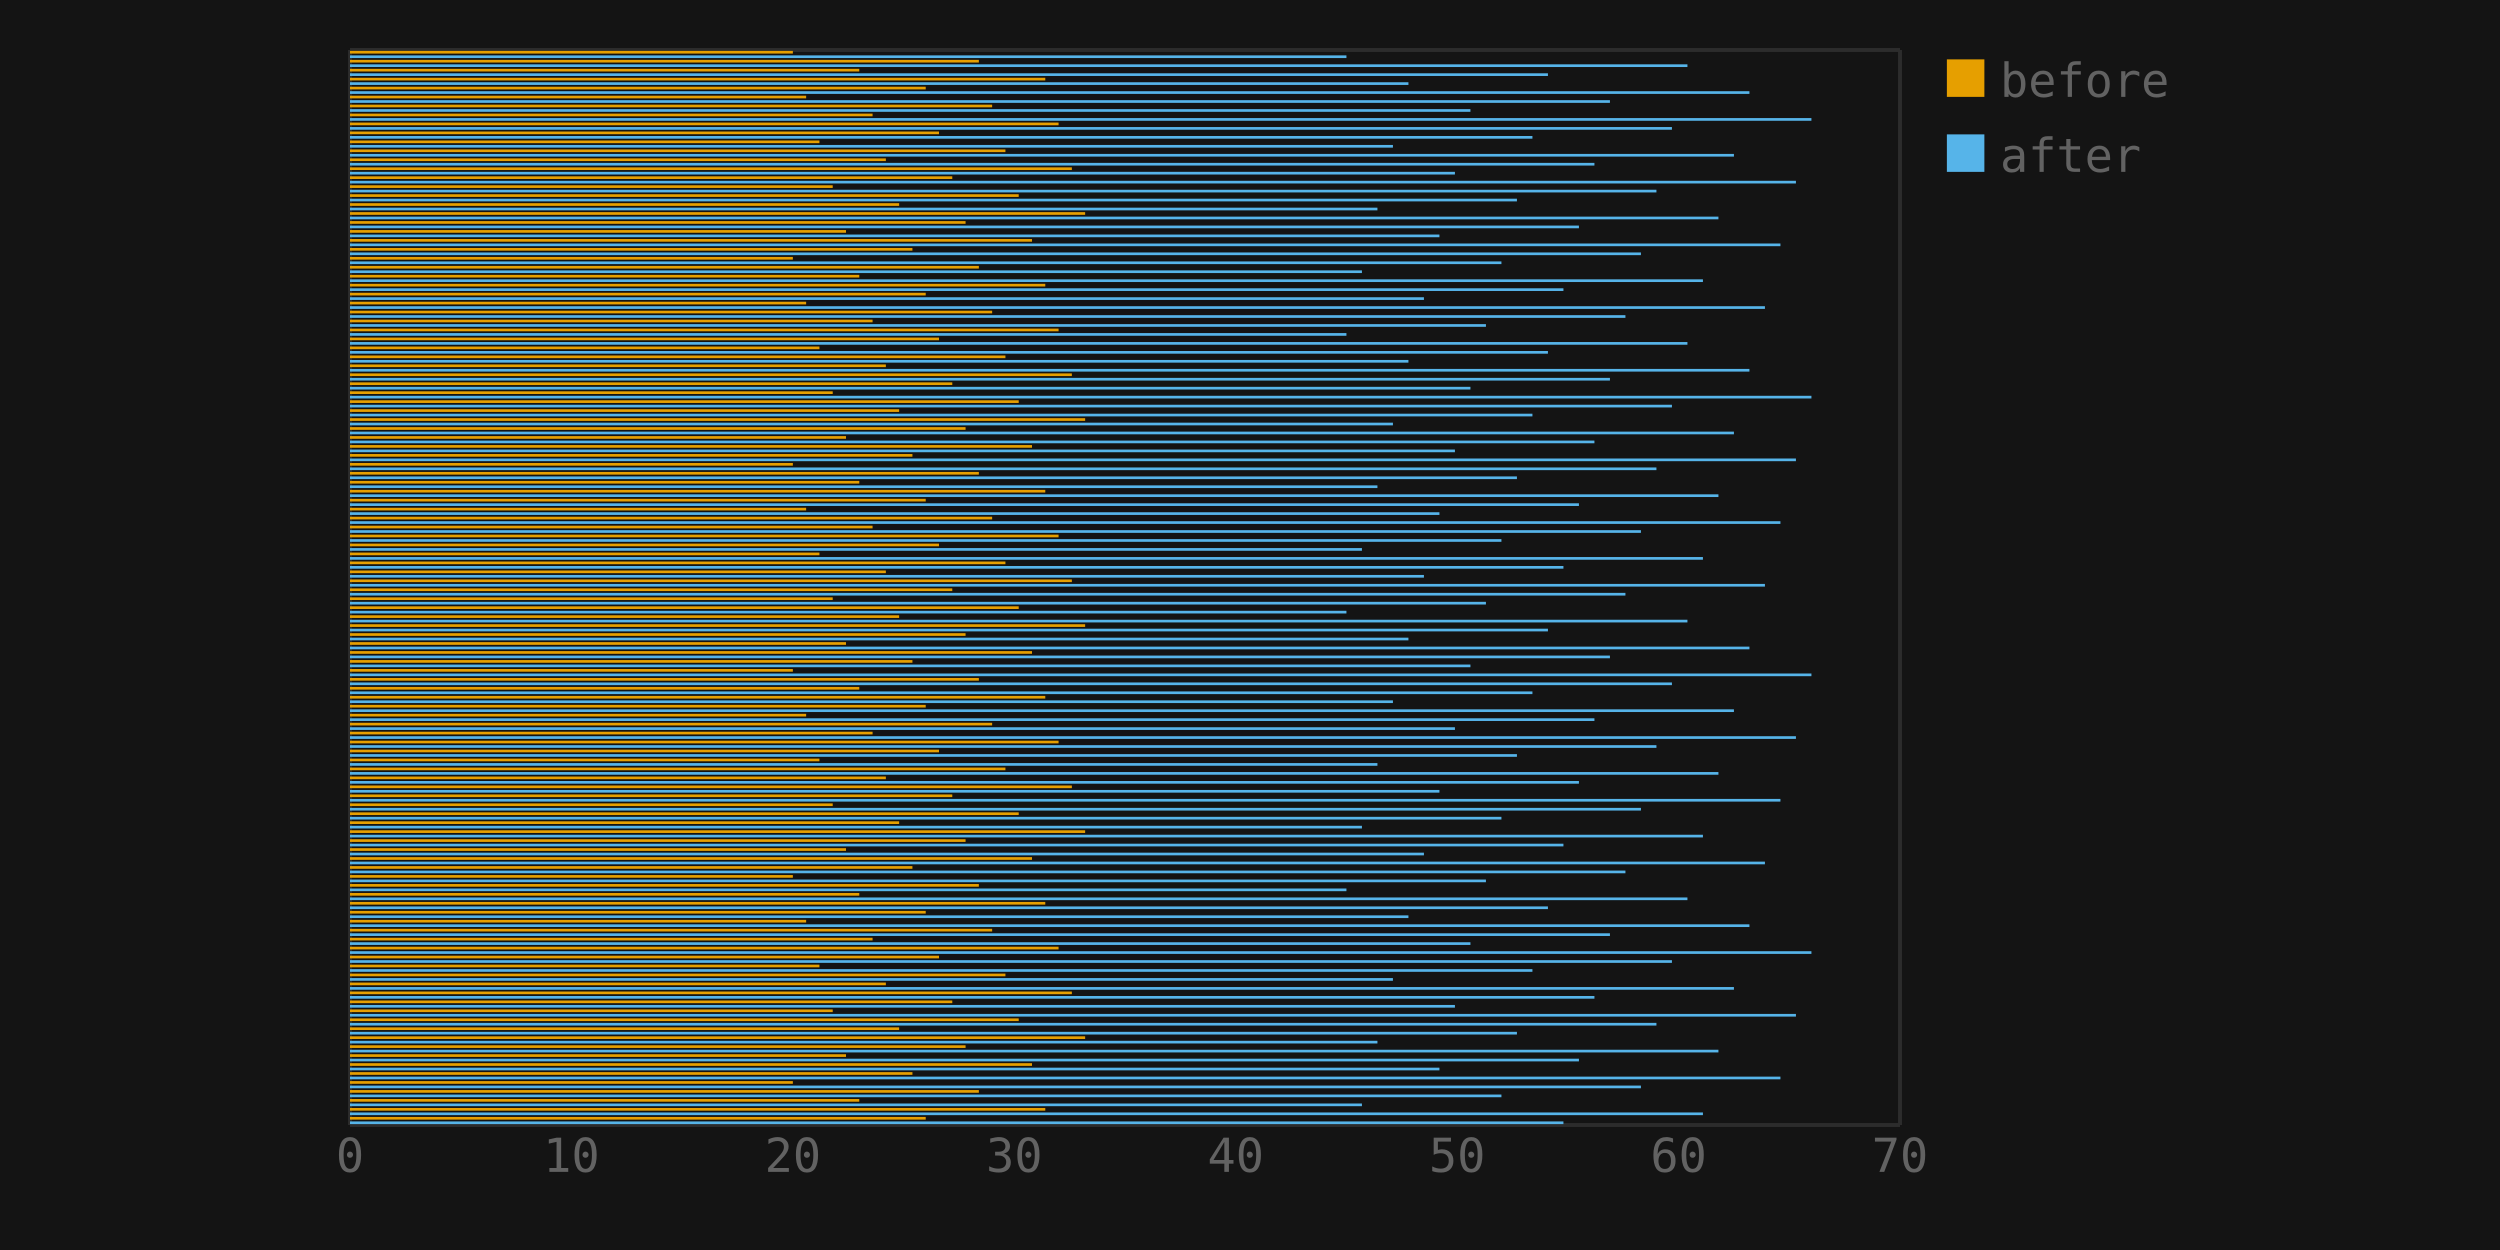
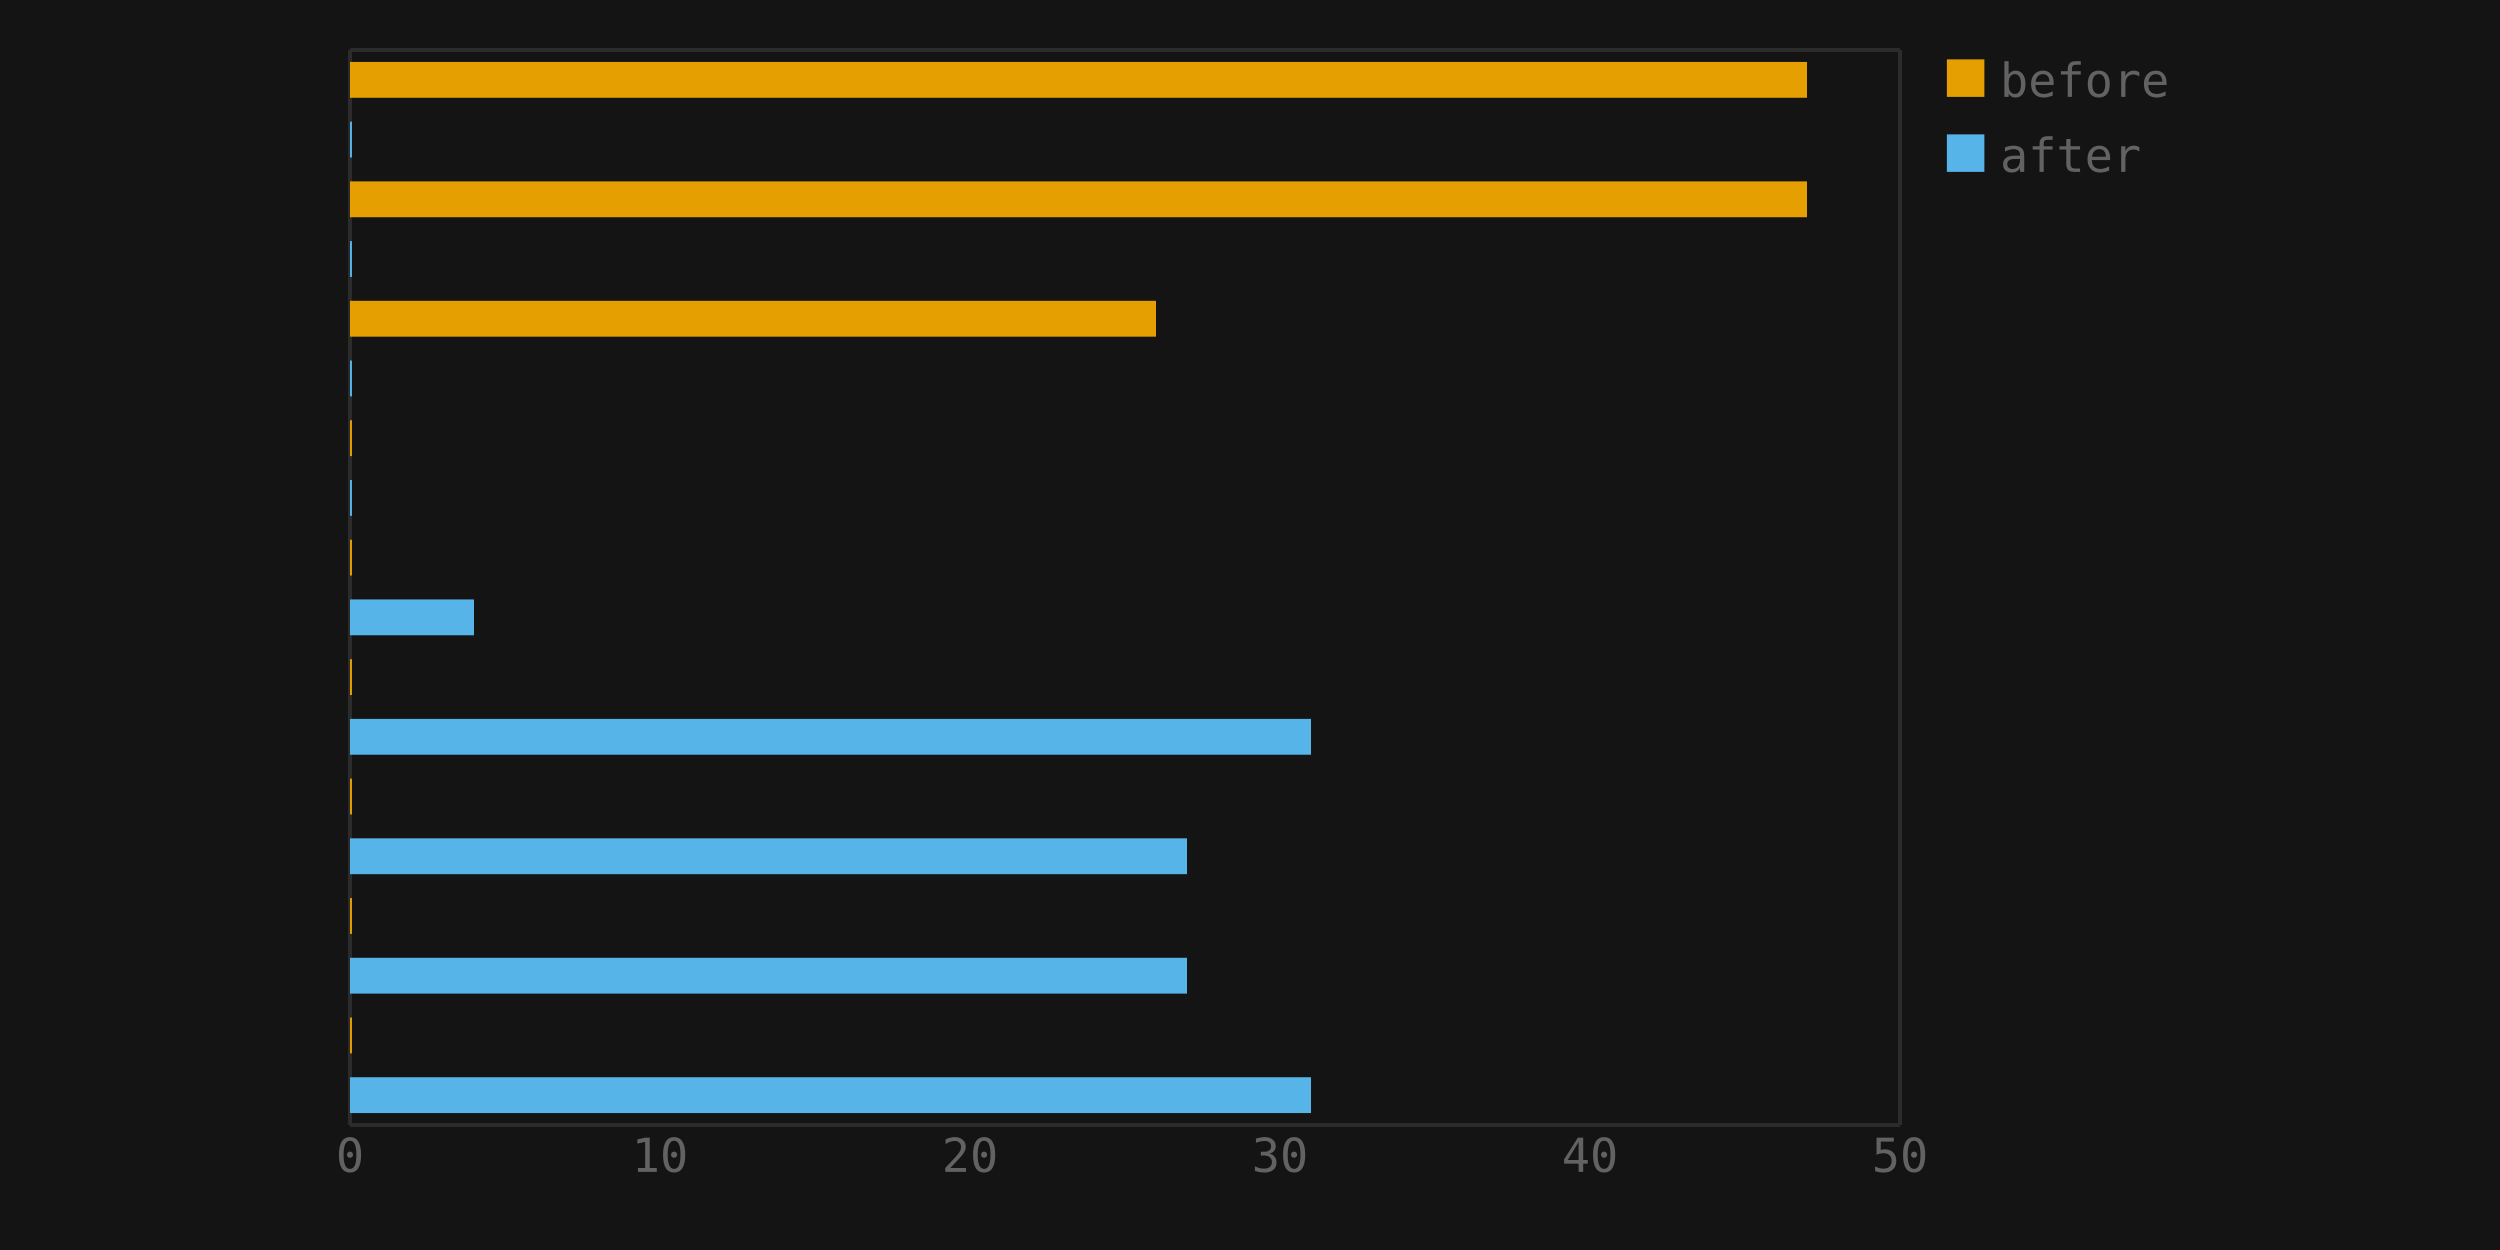
<svg xmlns="http://www.w3.org/2000/svg" viewBox="0 0 640 320" width="640" height="320">
  <rect width="100%" height="100%" fill="#141414" />
  <line x1="89.6" y1="12.8" x2="89.6" y2="288" stroke="#2c2c2c" stroke-width="1" />
  <line x1="89.6" y1="288" x2="486.4" y2="288" stroke="#2c2c2c" stroke-width="1" />
  <line x1="486.4" y1="12.8" x2="486.4" y2="288" stroke="#2c2c2c" stroke-width="1" />
  <line x1="89.6" y1="12.8" x2="486.4" y2="12.8" stroke="#2c2c2c" stroke-width="1" />
  <text x="89.6" y="300" text-anchor="middle" font-size="12" font-family="monospace" fill="#626262">0</text>
-   <text x="146.286" y="300" text-anchor="middle" font-size="12" font-family="monospace" fill="#626262">10</text>
-   <text x="202.971" y="300" text-anchor="middle" font-size="12" font-family="monospace" fill="#626262">20</text>
-   <text x="259.657" y="300" text-anchor="middle" font-size="12" font-family="monospace" fill="#626262">30</text>
-   <text x="316.343" y="300" text-anchor="middle" font-size="12" font-family="monospace" fill="#626262">40</text>
-   <text x="373.029" y="300" text-anchor="middle" font-size="12" font-family="monospace" fill="#626262">50</text>
-   <text x="429.714" y="300" text-anchor="middle" font-size="12" font-family="monospace" fill="#626262">60</text>
-   <text x="486.4" y="300" text-anchor="middle" font-size="12" font-family="monospace" fill="#626262">70</text>
+   <text x="168.96" y="300" text-anchor="middle" font-size="12" font-family="monospace" fill="#626262">10</text>
+   <text x="248.32" y="300" text-anchor="middle" font-size="12" font-family="monospace" fill="#626262">20</text>
+   <text x="327.68" y="300" text-anchor="middle" font-size="12" font-family="monospace" fill="#626262">30</text>
+   <text x="407.04" y="300" text-anchor="middle" font-size="12" font-family="monospace" fill="#626262">40</text>
+   <text x="486.4" y="300" text-anchor="middle" font-size="12" font-family="monospace" fill="#626262">50</text>
  <rect x="498.4" y="15.2" width="9.6" height="9.6" fill="#e69f00" />
  <text x="512" y="24.8" text-anchor="start" font-size="12" font-family="monospace" fill="#626262">before</text>
  <rect x="498.4" y="34.4" width="9.6" height="9.6" fill="#56b4e9" />
  <text x="512" y="44" text-anchor="start" font-size="12" font-family="monospace" fill="#626262">after</text>
-   <rect x="89.6" y="13.029" width="113.371" height="0.688" fill="#e69f00" />
-   <rect x="89.6" y="15.323" width="160.987" height="0.688" fill="#e69f00" />
-   <rect x="89.6" y="17.616" width="130.377" height="0.688" fill="#e69f00" />
-   <rect x="89.6" y="19.909" width="177.993" height="0.688" fill="#e69f00" />
-   <rect x="89.6" y="22.203" width="147.383" height="0.688" fill="#e69f00" />
-   <rect x="89.6" y="24.496" width="116.773" height="0.688" fill="#e69f00" />
-   <rect x="89.6" y="26.789" width="164.389" height="0.688" fill="#e69f00" />
-   <rect x="89.6" y="29.083" width="133.778" height="0.688" fill="#e69f00" />
-   <rect x="89.6" y="31.376" width="181.394" height="0.688" fill="#e69f00" />
-   <rect x="89.6" y="33.669" width="150.784" height="0.688" fill="#e69f00" />
-   <rect x="89.6" y="35.963" width="120.174" height="0.688" fill="#e69f00" />
-   <rect x="89.6" y="38.256" width="167.79" height="0.688" fill="#e69f00" />
-   <rect x="89.6" y="40.549" width="137.179" height="0.688" fill="#e69f00" />
-   <rect x="89.6" y="42.843" width="184.795" height="0.688" fill="#e69f00" />
-   <rect x="89.6" y="45.136" width="154.185" height="0.688" fill="#e69f00" />
-   <rect x="89.6" y="47.429" width="123.575" height="0.688" fill="#e69f00" />
-   <rect x="89.6" y="49.723" width="171.191" height="0.688" fill="#e69f00" />
-   <rect x="89.6" y="52.016" width="140.581" height="0.688" fill="#e69f00" />
-   <rect x="89.6" y="54.309" width="188.197" height="0.688" fill="#e69f00" />
-   <rect x="89.6" y="56.603" width="157.586" height="0.688" fill="#e69f00" />
-   <rect x="89.6" y="58.896" width="126.976" height="0.688" fill="#e69f00" />
-   <rect x="89.6" y="61.189" width="174.592" height="0.688" fill="#e69f00" />
-   <rect x="89.6" y="63.483" width="143.982" height="0.688" fill="#e69f00" />
-   <rect x="89.6" y="65.776" width="113.371" height="0.688" fill="#e69f00" />
-   <rect x="89.6" y="68.069" width="160.987" height="0.688" fill="#e69f00" />
-   <rect x="89.6" y="70.363" width="130.377" height="0.688" fill="#e69f00" />
-   <rect x="89.6" y="72.656" width="177.993" height="0.688" fill="#e69f00" />
-   <rect x="89.6" y="74.949" width="147.383" height="0.688" fill="#e69f00" />
-   <rect x="89.6" y="77.243" width="116.773" height="0.688" fill="#e69f00" />
-   <rect x="89.6" y="79.536" width="164.389" height="0.688" fill="#e69f00" />
-   <rect x="89.6" y="81.829" width="133.778" height="0.688" fill="#e69f00" />
-   <rect x="89.6" y="84.123" width="181.394" height="0.688" fill="#e69f00" />
-   <rect x="89.6" y="86.416" width="150.784" height="0.688" fill="#e69f00" />
-   <rect x="89.6" y="88.709" width="120.174" height="0.688" fill="#e69f00" />
-   <rect x="89.6" y="91.003" width="167.79" height="0.688" fill="#e69f00" />
-   <rect x="89.6" y="93.296" width="137.179" height="0.688" fill="#e69f00" />
-   <rect x="89.6" y="95.589" width="184.795" height="0.688" fill="#e69f00" />
-   <rect x="89.6" y="97.883" width="154.185" height="0.688" fill="#e69f00" />
-   <rect x="89.6" y="100.176" width="123.575" height="0.688" fill="#e69f00" />
-   <rect x="89.6" y="102.469" width="171.191" height="0.688" fill="#e69f00" />
-   <rect x="89.6" y="104.763" width="140.581" height="0.688" fill="#e69f00" />
-   <rect x="89.6" y="107.056" width="188.197" height="0.688" fill="#e69f00" />
-   <rect x="89.6" y="109.349" width="157.586" height="0.688" fill="#e69f00" />
-   <rect x="89.6" y="111.643" width="126.976" height="0.688" fill="#e69f00" />
-   <rect x="89.6" y="113.936" width="174.592" height="0.688" fill="#e69f00" />
-   <rect x="89.6" y="116.229" width="143.982" height="0.688" fill="#e69f00" />
-   <rect x="89.6" y="118.523" width="113.371" height="0.688" fill="#e69f00" />
-   <rect x="89.6" y="120.816" width="160.987" height="0.688" fill="#e69f00" />
-   <rect x="89.6" y="123.109" width="130.377" height="0.688" fill="#e69f00" />
-   <rect x="89.6" y="125.403" width="177.993" height="0.688" fill="#e69f00" />
-   <rect x="89.6" y="127.696" width="147.383" height="0.688" fill="#e69f00" />
-   <rect x="89.6" y="129.989" width="116.773" height="0.688" fill="#e69f00" />
-   <rect x="89.6" y="132.283" width="164.389" height="0.688" fill="#e69f00" />
-   <rect x="89.6" y="134.576" width="133.778" height="0.688" fill="#e69f00" />
-   <rect x="89.6" y="136.869" width="181.394" height="0.688" fill="#e69f00" />
-   <rect x="89.6" y="139.163" width="150.784" height="0.688" fill="#e69f00" />
-   <rect x="89.6" y="141.456" width="120.174" height="0.688" fill="#e69f00" />
-   <rect x="89.6" y="143.749" width="167.79" height="0.688" fill="#e69f00" />
-   <rect x="89.6" y="146.043" width="137.179" height="0.688" fill="#e69f00" />
-   <rect x="89.6" y="148.336" width="184.795" height="0.688" fill="#e69f00" />
-   <rect x="89.6" y="150.629" width="154.185" height="0.688" fill="#e69f00" />
-   <rect x="89.6" y="152.923" width="123.575" height="0.688" fill="#e69f00" />
-   <rect x="89.6" y="155.216" width="171.191" height="0.688" fill="#e69f00" />
-   <rect x="89.6" y="157.509" width="140.581" height="0.688" fill="#e69f00" />
-   <rect x="89.6" y="159.803" width="188.197" height="0.688" fill="#e69f00" />
-   <rect x="89.6" y="162.096" width="157.586" height="0.688" fill="#e69f00" />
-   <rect x="89.6" y="164.389" width="126.976" height="0.688" fill="#e69f00" />
-   <rect x="89.6" y="166.683" width="174.592" height="0.688" fill="#e69f00" />
-   <rect x="89.6" y="168.976" width="143.982" height="0.688" fill="#e69f00" />
-   <rect x="89.6" y="171.269" width="113.371" height="0.688" fill="#e69f00" />
-   <rect x="89.6" y="173.563" width="160.987" height="0.688" fill="#e69f00" />
-   <rect x="89.6" y="175.856" width="130.377" height="0.688" fill="#e69f00" />
-   <rect x="89.6" y="178.149" width="177.993" height="0.688" fill="#e69f00" />
-   <rect x="89.6" y="180.443" width="147.383" height="0.688" fill="#e69f00" />
-   <rect x="89.6" y="182.736" width="116.773" height="0.688" fill="#e69f00" />
-   <rect x="89.6" y="185.029" width="164.389" height="0.688" fill="#e69f00" />
-   <rect x="89.6" y="187.323" width="133.778" height="0.688" fill="#e69f00" />
-   <rect x="89.6" y="189.616" width="181.394" height="0.688" fill="#e69f00" />
-   <rect x="89.6" y="191.909" width="150.784" height="0.688" fill="#e69f00" />
-   <rect x="89.6" y="194.203" width="120.174" height="0.688" fill="#e69f00" />
-   <rect x="89.6" y="196.496" width="167.79" height="0.688" fill="#e69f00" />
-   <rect x="89.6" y="198.789" width="137.179" height="0.688" fill="#e69f00" />
-   <rect x="89.6" y="201.083" width="184.795" height="0.688" fill="#e69f00" />
-   <rect x="89.6" y="203.376" width="154.185" height="0.688" fill="#e69f00" />
-   <rect x="89.6" y="205.669" width="123.575" height="0.688" fill="#e69f00" />
-   <rect x="89.6" y="207.963" width="171.191" height="0.688" fill="#e69f00" />
-   <rect x="89.6" y="210.256" width="140.581" height="0.688" fill="#e69f00" />
-   <rect x="89.6" y="212.549" width="188.197" height="0.688" fill="#e69f00" />
-   <rect x="89.6" y="214.843" width="157.586" height="0.688" fill="#e69f00" />
-   <rect x="89.6" y="217.136" width="126.976" height="0.688" fill="#e69f00" />
-   <rect x="89.6" y="219.429" width="174.592" height="0.688" fill="#e69f00" />
-   <rect x="89.6" y="221.723" width="143.982" height="0.688" fill="#e69f00" />
-   <rect x="89.6" y="224.016" width="113.371" height="0.688" fill="#e69f00" />
-   <rect x="89.6" y="226.309" width="160.987" height="0.688" fill="#e69f00" />
-   <rect x="89.6" y="228.603" width="130.377" height="0.688" fill="#e69f00" />
-   <rect x="89.6" y="230.896" width="177.993" height="0.688" fill="#e69f00" />
-   <rect x="89.6" y="233.189" width="147.383" height="0.688" fill="#e69f00" />
-   <rect x="89.6" y="235.483" width="116.773" height="0.688" fill="#e69f00" />
-   <rect x="89.6" y="237.776" width="164.389" height="0.688" fill="#e69f00" />
-   <rect x="89.6" y="240.069" width="133.778" height="0.688" fill="#e69f00" />
-   <rect x="89.6" y="242.363" width="181.394" height="0.688" fill="#e69f00" />
-   <rect x="89.6" y="244.656" width="150.784" height="0.688" fill="#e69f00" />
-   <rect x="89.6" y="246.949" width="120.174" height="0.688" fill="#e69f00" />
-   <rect x="89.6" y="249.243" width="167.79" height="0.688" fill="#e69f00" />
-   <rect x="89.6" y="251.536" width="137.179" height="0.688" fill="#e69f00" />
-   <rect x="89.6" y="253.829" width="184.795" height="0.688" fill="#e69f00" />
-   <rect x="89.6" y="256.123" width="154.185" height="0.688" fill="#e69f00" />
-   <rect x="89.6" y="258.416" width="123.575" height="0.688" fill="#e69f00" />
-   <rect x="89.6" y="260.709" width="171.191" height="0.688" fill="#e69f00" />
-   <rect x="89.6" y="263.003" width="140.581" height="0.688" fill="#e69f00" />
-   <rect x="89.6" y="265.296" width="188.197" height="0.688" fill="#e69f00" />
-   <rect x="89.6" y="267.589" width="157.586" height="0.688" fill="#e69f00" />
-   <rect x="89.6" y="269.883" width="126.976" height="0.688" fill="#e69f00" />
-   <rect x="89.6" y="272.176" width="174.592" height="0.688" fill="#e69f00" />
-   <rect x="89.6" y="274.469" width="143.982" height="0.688" fill="#e69f00" />
-   <rect x="89.6" y="276.763" width="113.371" height="0.688" fill="#e69f00" />
-   <rect x="89.6" y="279.056" width="160.987" height="0.688" fill="#e69f00" />
-   <rect x="89.6" y="281.349" width="130.377" height="0.688" fill="#e69f00" />
-   <rect x="89.6" y="283.643" width="177.993" height="0.688" fill="#e69f00" />
-   <rect x="89.6" y="285.936" width="147.383" height="0.688" fill="#e69f00" />
-   <rect x="89.6" y="14.176" width="255.086" height="0.688" fill="#56b4e9" />
-   <rect x="89.6" y="16.469" width="342.382" height="0.688" fill="#56b4e9" />
-   <rect x="89.6" y="18.763" width="306.67" height="0.688" fill="#56b4e9" />
-   <rect x="89.6" y="21.056" width="270.958" height="0.688" fill="#56b4e9" />
-   <rect x="89.6" y="23.349" width="358.254" height="0.688" fill="#56b4e9" />
-   <rect x="89.6" y="25.643" width="322.542" height="0.688" fill="#56b4e9" />
-   <rect x="89.6" y="27.936" width="286.83" height="0.688" fill="#56b4e9" />
-   <rect x="89.6" y="30.229" width="374.126" height="0.688" fill="#56b4e9" />
-   <rect x="89.6" y="32.523" width="338.414" height="0.688" fill="#56b4e9" />
-   <rect x="89.6" y="34.816" width="302.702" height="0.688" fill="#56b4e9" />
-   <rect x="89.6" y="37.109" width="266.99" height="0.688" fill="#56b4e9" />
-   <rect x="89.6" y="39.403" width="354.286" height="0.688" fill="#56b4e9" />
-   <rect x="89.6" y="41.696" width="318.574" height="0.688" fill="#56b4e9" />
-   <rect x="89.6" y="43.989" width="282.862" height="0.688" fill="#56b4e9" />
-   <rect x="89.6" y="46.283" width="370.158" height="0.688" fill="#56b4e9" />
-   <rect x="89.6" y="48.576" width="334.446" height="0.688" fill="#56b4e9" />
-   <rect x="89.6" y="50.869" width="298.734" height="0.688" fill="#56b4e9" />
-   <rect x="89.6" y="53.163" width="263.022" height="0.688" fill="#56b4e9" />
-   <rect x="89.6" y="55.456" width="350.318" height="0.688" fill="#56b4e9" />
-   <rect x="89.6" y="57.749" width="314.606" height="0.688" fill="#56b4e9" />
-   <rect x="89.6" y="60.043" width="278.894" height="0.688" fill="#56b4e9" />
-   <rect x="89.6" y="62.336" width="366.19" height="0.688" fill="#56b4e9" />
-   <rect x="89.6" y="64.629" width="330.478" height="0.688" fill="#56b4e9" />
-   <rect x="89.6" y="66.923" width="294.766" height="0.688" fill="#56b4e9" />
-   <rect x="89.6" y="69.216" width="259.054" height="0.688" fill="#56b4e9" />
-   <rect x="89.6" y="71.509" width="346.35" height="0.688" fill="#56b4e9" />
-   <rect x="89.6" y="73.803" width="310.638" height="0.688" fill="#56b4e9" />
-   <rect x="89.6" y="76.096" width="274.926" height="0.688" fill="#56b4e9" />
-   <rect x="89.6" y="78.389" width="362.222" height="0.688" fill="#56b4e9" />
-   <rect x="89.6" y="80.683" width="326.51" height="0.688" fill="#56b4e9" />
-   <rect x="89.6" y="82.976" width="290.798" height="0.688" fill="#56b4e9" />
-   <rect x="89.6" y="85.269" width="255.086" height="0.688" fill="#56b4e9" />
-   <rect x="89.6" y="87.563" width="342.382" height="0.688" fill="#56b4e9" />
-   <rect x="89.6" y="89.856" width="306.67" height="0.688" fill="#56b4e9" />
-   <rect x="89.6" y="92.149" width="270.958" height="0.688" fill="#56b4e9" />
-   <rect x="89.6" y="94.443" width="358.254" height="0.688" fill="#56b4e9" />
-   <rect x="89.6" y="96.736" width="322.542" height="0.688" fill="#56b4e9" />
-   <rect x="89.6" y="99.029" width="286.83" height="0.688" fill="#56b4e9" />
-   <rect x="89.6" y="101.323" width="374.126" height="0.688" fill="#56b4e9" />
-   <rect x="89.6" y="103.616" width="338.414" height="0.688" fill="#56b4e9" />
-   <rect x="89.6" y="105.909" width="302.702" height="0.688" fill="#56b4e9" />
-   <rect x="89.6" y="108.203" width="266.99" height="0.688" fill="#56b4e9" />
-   <rect x="89.6" y="110.496" width="354.286" height="0.688" fill="#56b4e9" />
-   <rect x="89.6" y="112.789" width="318.574" height="0.688" fill="#56b4e9" />
-   <rect x="89.6" y="115.083" width="282.862" height="0.688" fill="#56b4e9" />
-   <rect x="89.6" y="117.376" width="370.158" height="0.688" fill="#56b4e9" />
-   <rect x="89.6" y="119.669" width="334.446" height="0.688" fill="#56b4e9" />
-   <rect x="89.6" y="121.963" width="298.734" height="0.688" fill="#56b4e9" />
-   <rect x="89.6" y="124.256" width="263.022" height="0.688" fill="#56b4e9" />
-   <rect x="89.6" y="126.549" width="350.318" height="0.688" fill="#56b4e9" />
-   <rect x="89.6" y="128.843" width="314.606" height="0.688" fill="#56b4e9" />
-   <rect x="89.6" y="131.136" width="278.894" height="0.688" fill="#56b4e9" />
-   <rect x="89.6" y="133.429" width="366.19" height="0.688" fill="#56b4e9" />
-   <rect x="89.6" y="135.723" width="330.478" height="0.688" fill="#56b4e9" />
-   <rect x="89.6" y="138.016" width="294.766" height="0.688" fill="#56b4e9" />
-   <rect x="89.6" y="140.309" width="259.054" height="0.688" fill="#56b4e9" />
-   <rect x="89.6" y="142.603" width="346.35" height="0.688" fill="#56b4e9" />
-   <rect x="89.6" y="144.896" width="310.638" height="0.688" fill="#56b4e9" />
-   <rect x="89.6" y="147.189" width="274.926" height="0.688" fill="#56b4e9" />
-   <rect x="89.6" y="149.483" width="362.222" height="0.688" fill="#56b4e9" />
-   <rect x="89.6" y="151.776" width="326.51" height="0.688" fill="#56b4e9" />
-   <rect x="89.6" y="154.069" width="290.798" height="0.688" fill="#56b4e9" />
-   <rect x="89.6" y="156.363" width="255.086" height="0.688" fill="#56b4e9" />
-   <rect x="89.6" y="158.656" width="342.382" height="0.688" fill="#56b4e9" />
-   <rect x="89.6" y="160.949" width="306.67" height="0.688" fill="#56b4e9" />
-   <rect x="89.6" y="163.243" width="270.958" height="0.688" fill="#56b4e9" />
-   <rect x="89.6" y="165.536" width="358.254" height="0.688" fill="#56b4e9" />
-   <rect x="89.6" y="167.829" width="322.542" height="0.688" fill="#56b4e9" />
-   <rect x="89.6" y="170.123" width="286.83" height="0.688" fill="#56b4e9" />
-   <rect x="89.6" y="172.416" width="374.126" height="0.688" fill="#56b4e9" />
-   <rect x="89.6" y="174.709" width="338.414" height="0.688" fill="#56b4e9" />
-   <rect x="89.6" y="177.003" width="302.702" height="0.688" fill="#56b4e9" />
-   <rect x="89.6" y="179.296" width="266.99" height="0.688" fill="#56b4e9" />
-   <rect x="89.6" y="181.589" width="354.286" height="0.688" fill="#56b4e9" />
-   <rect x="89.6" y="183.883" width="318.574" height="0.688" fill="#56b4e9" />
-   <rect x="89.6" y="186.176" width="282.862" height="0.688" fill="#56b4e9" />
-   <rect x="89.6" y="188.469" width="370.158" height="0.688" fill="#56b4e9" />
-   <rect x="89.6" y="190.763" width="334.446" height="0.688" fill="#56b4e9" />
-   <rect x="89.6" y="193.056" width="298.734" height="0.688" fill="#56b4e9" />
-   <rect x="89.6" y="195.349" width="263.022" height="0.688" fill="#56b4e9" />
-   <rect x="89.6" y="197.643" width="350.318" height="0.688" fill="#56b4e9" />
-   <rect x="89.6" y="199.936" width="314.606" height="0.688" fill="#56b4e9" />
-   <rect x="89.6" y="202.229" width="278.894" height="0.688" fill="#56b4e9" />
-   <rect x="89.6" y="204.523" width="366.19" height="0.688" fill="#56b4e9" />
-   <rect x="89.6" y="206.816" width="330.478" height="0.688" fill="#56b4e9" />
-   <rect x="89.6" y="209.109" width="294.766" height="0.688" fill="#56b4e9" />
-   <rect x="89.6" y="211.403" width="259.054" height="0.688" fill="#56b4e9" />
-   <rect x="89.6" y="213.696" width="346.35" height="0.688" fill="#56b4e9" />
-   <rect x="89.6" y="215.989" width="310.638" height="0.688" fill="#56b4e9" />
-   <rect x="89.6" y="218.283" width="274.926" height="0.688" fill="#56b4e9" />
-   <rect x="89.6" y="220.576" width="362.222" height="0.688" fill="#56b4e9" />
-   <rect x="89.6" y="222.869" width="326.51" height="0.688" fill="#56b4e9" />
-   <rect x="89.6" y="225.163" width="290.798" height="0.688" fill="#56b4e9" />
-   <rect x="89.6" y="227.456" width="255.086" height="0.688" fill="#56b4e9" />
-   <rect x="89.6" y="229.749" width="342.382" height="0.688" fill="#56b4e9" />
-   <rect x="89.6" y="232.043" width="306.67" height="0.688" fill="#56b4e9" />
-   <rect x="89.6" y="234.336" width="270.958" height="0.688" fill="#56b4e9" />
-   <rect x="89.6" y="236.629" width="358.254" height="0.688" fill="#56b4e9" />
-   <rect x="89.6" y="238.923" width="322.542" height="0.688" fill="#56b4e9" />
-   <rect x="89.6" y="241.216" width="286.83" height="0.688" fill="#56b4e9" />
-   <rect x="89.6" y="243.509" width="374.126" height="0.688" fill="#56b4e9" />
-   <rect x="89.6" y="245.803" width="338.414" height="0.688" fill="#56b4e9" />
-   <rect x="89.6" y="248.096" width="302.702" height="0.688" fill="#56b4e9" />
-   <rect x="89.6" y="250.389" width="266.99" height="0.688" fill="#56b4e9" />
-   <rect x="89.6" y="252.683" width="354.286" height="0.688" fill="#56b4e9" />
-   <rect x="89.6" y="254.976" width="318.574" height="0.688" fill="#56b4e9" />
-   <rect x="89.6" y="257.269" width="282.862" height="0.688" fill="#56b4e9" />
-   <rect x="89.6" y="259.563" width="370.158" height="0.688" fill="#56b4e9" />
-   <rect x="89.6" y="261.856" width="334.446" height="0.688" fill="#56b4e9" />
-   <rect x="89.6" y="264.149" width="298.734" height="0.688" fill="#56b4e9" />
-   <rect x="89.6" y="266.443" width="263.022" height="0.688" fill="#56b4e9" />
-   <rect x="89.6" y="268.736" width="350.318" height="0.688" fill="#56b4e9" />
-   <rect x="89.6" y="271.029" width="314.606" height="0.688" fill="#56b4e9" />
-   <rect x="89.6" y="273.323" width="278.894" height="0.688" fill="#56b4e9" />
-   <rect x="89.6" y="275.616" width="366.19" height="0.688" fill="#56b4e9" />
-   <rect x="89.6" y="277.909" width="330.478" height="0.688" fill="#56b4e9" />
-   <rect x="89.6" y="280.203" width="294.766" height="0.688" fill="#56b4e9" />
-   <rect x="89.6" y="282.496" width="259.054" height="0.688" fill="#56b4e9" />
-   <rect x="89.6" y="284.789" width="346.35" height="0.688" fill="#56b4e9" />
-   <rect x="89.6" y="287.083" width="310.638" height="0.688" fill="#56b4e9" />
+   <rect x="89.6" y="15.858" width="372.992" height="9.173" fill="#e69f00" />
+   <rect x="89.6" y="46.436" width="372.992" height="9.173" fill="#e69f00" />
+   <rect x="89.6" y="77.013" width="206.336" height="9.173" fill="#e69f00" />
+   <rect x="89.6" y="107.591" width="0.5" height="9.173" fill="#e69f00" />
+   <rect x="89.6" y="138.169" width="0.5" height="9.173" fill="#e69f00" />
+   <rect x="89.6" y="168.747" width="0.5" height="9.173" fill="#e69f00" />
+   <rect x="89.6" y="199.324" width="0.5" height="9.173" fill="#e69f00" />
+   <rect x="89.6" y="229.902" width="0.5" height="9.173" fill="#e69f00" />
+   <rect x="89.6" y="260.48" width="0.5" height="9.173" fill="#e69f00" />
+   <rect x="89.6" y="31.147" width="0.5" height="9.173" fill="#56b4e9" />
+   <rect x="89.6" y="61.724" width="0.5" height="9.173" fill="#56b4e9" />
+   <rect x="89.6" y="92.302" width="0.5" height="9.173" fill="#56b4e9" />
+   <rect x="89.6" y="122.88" width="0.5" height="9.173" fill="#56b4e9" />
+   <rect x="89.6" y="153.458" width="31.744" height="9.173" fill="#56b4e9" />
+   <rect x="89.6" y="184.036" width="246.016" height="9.173" fill="#56b4e9" />
+   <rect x="89.6" y="214.613" width="214.272" height="9.173" fill="#56b4e9" />
+   <rect x="89.6" y="245.191" width="214.272" height="9.173" fill="#56b4e9" />
+   <rect x="89.6" y="275.769" width="246.016" height="9.173" fill="#56b4e9" />
</svg>
